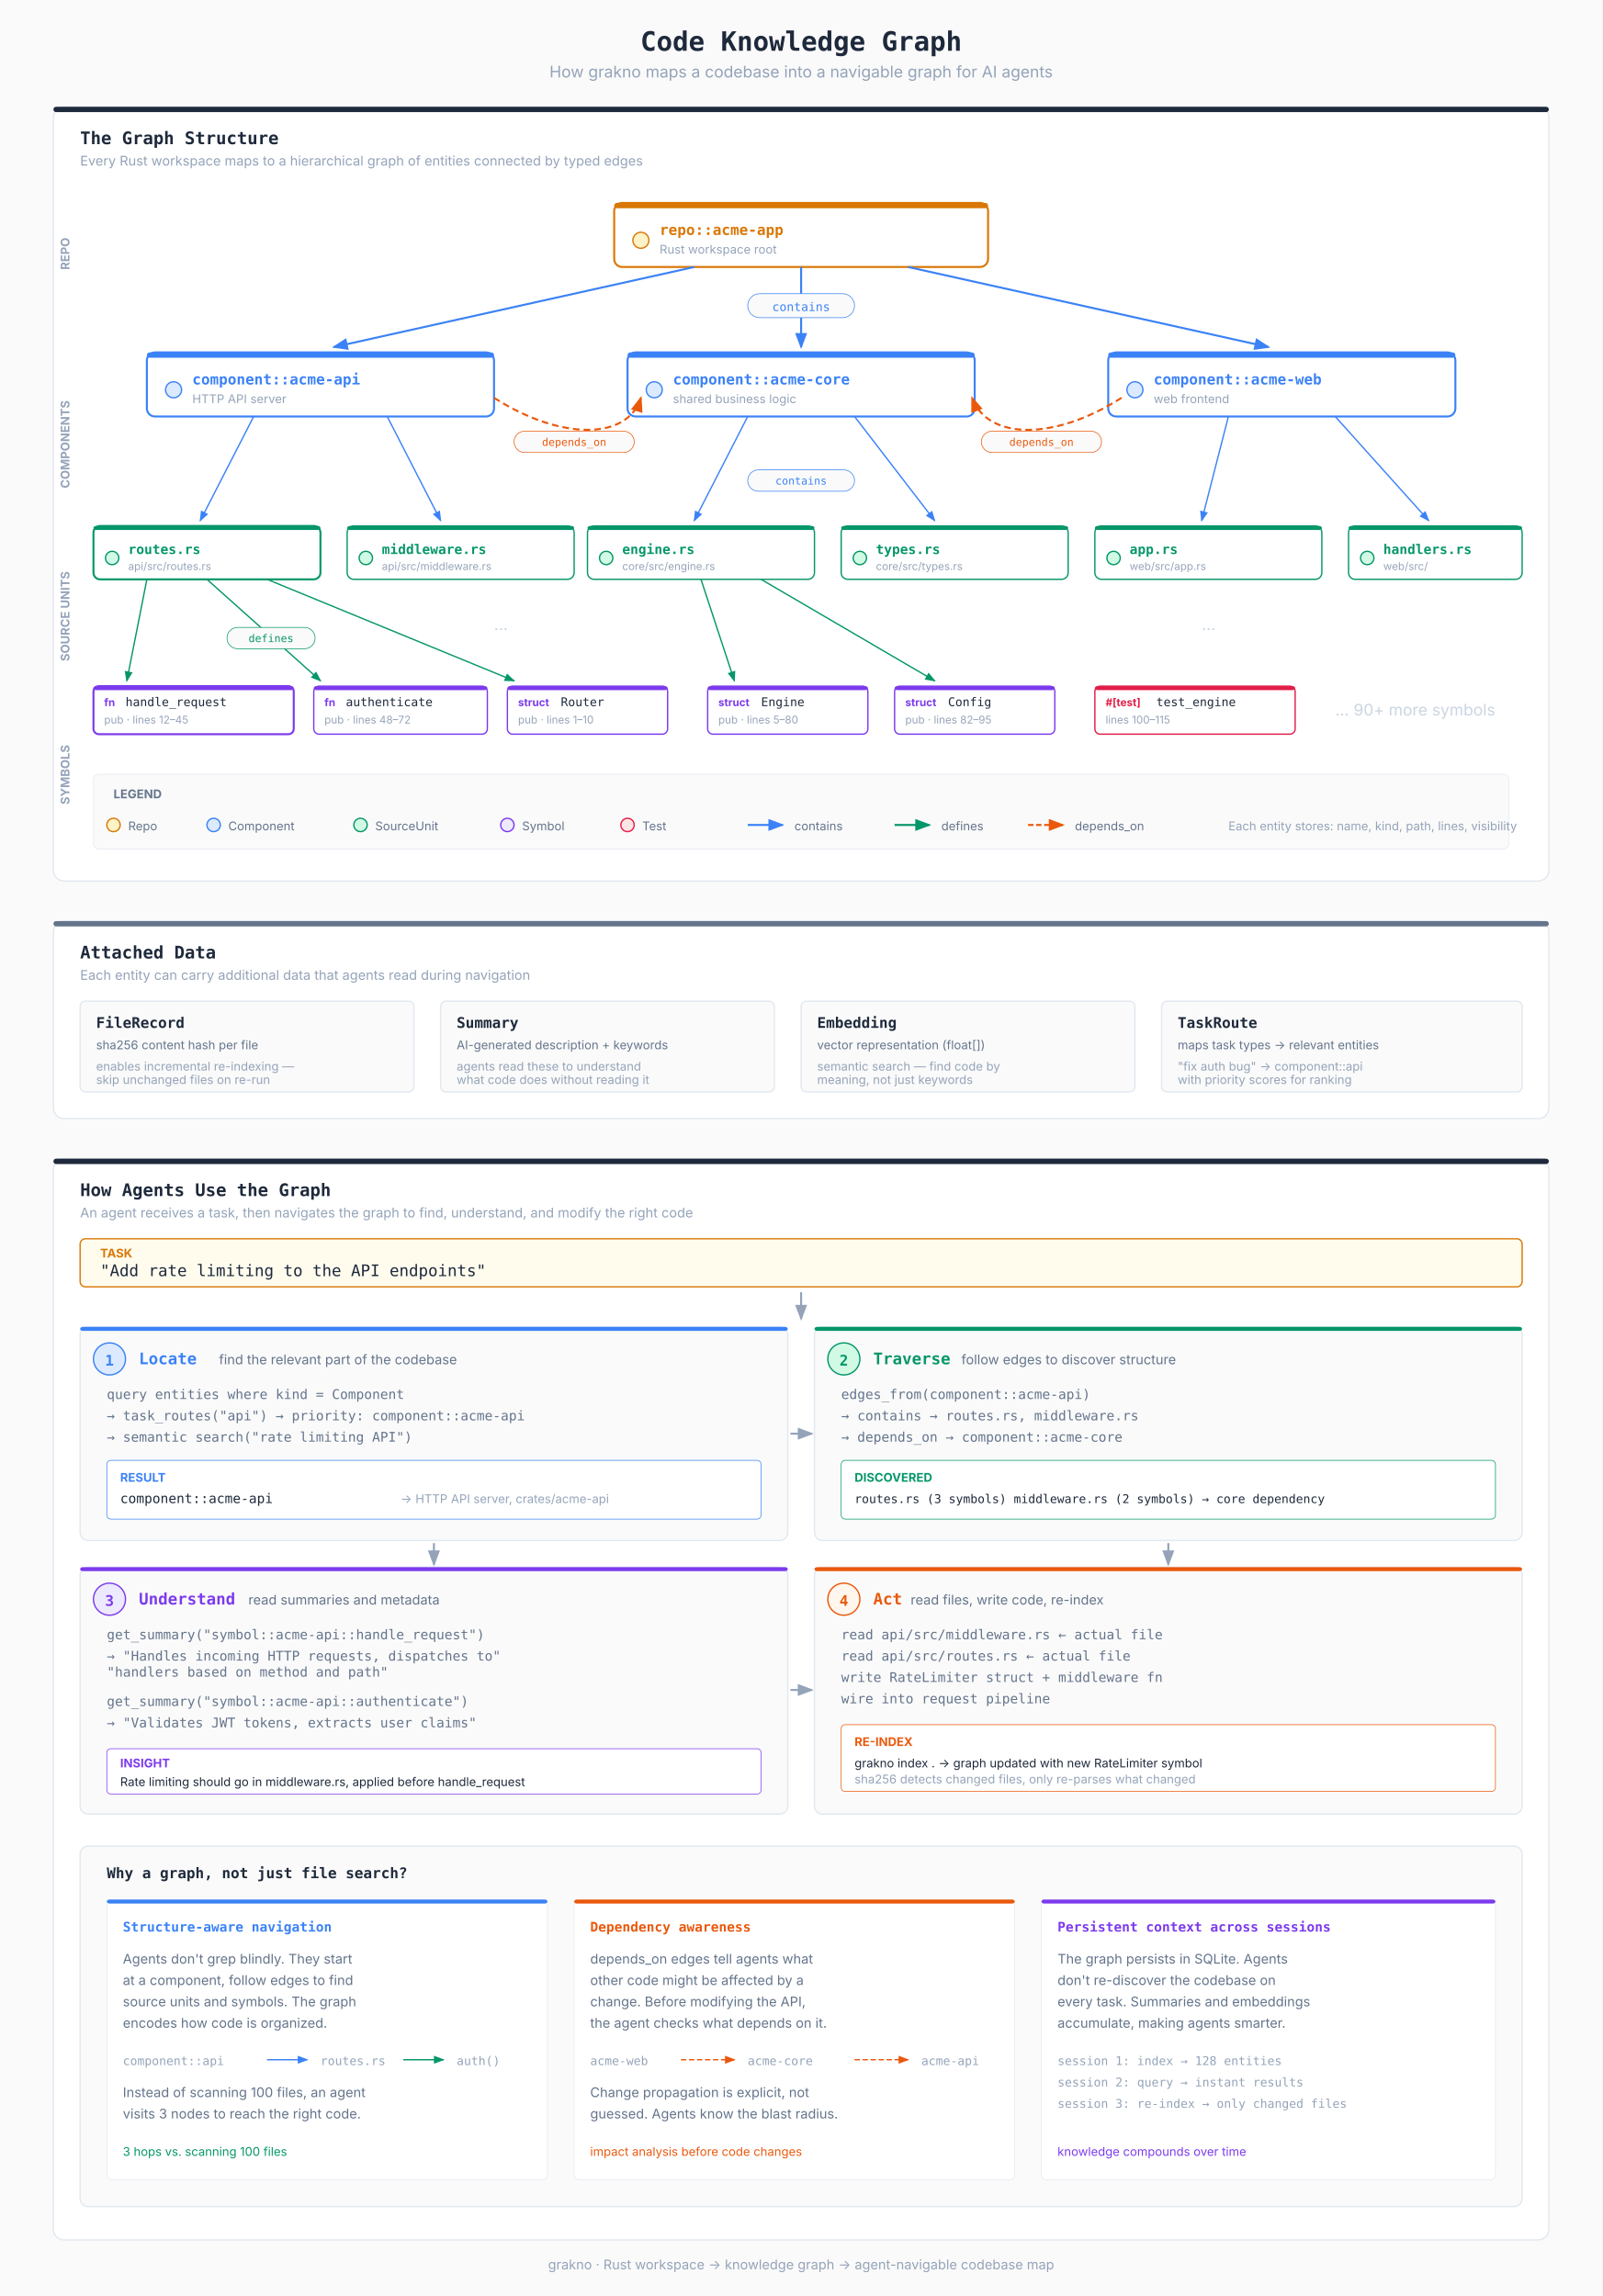
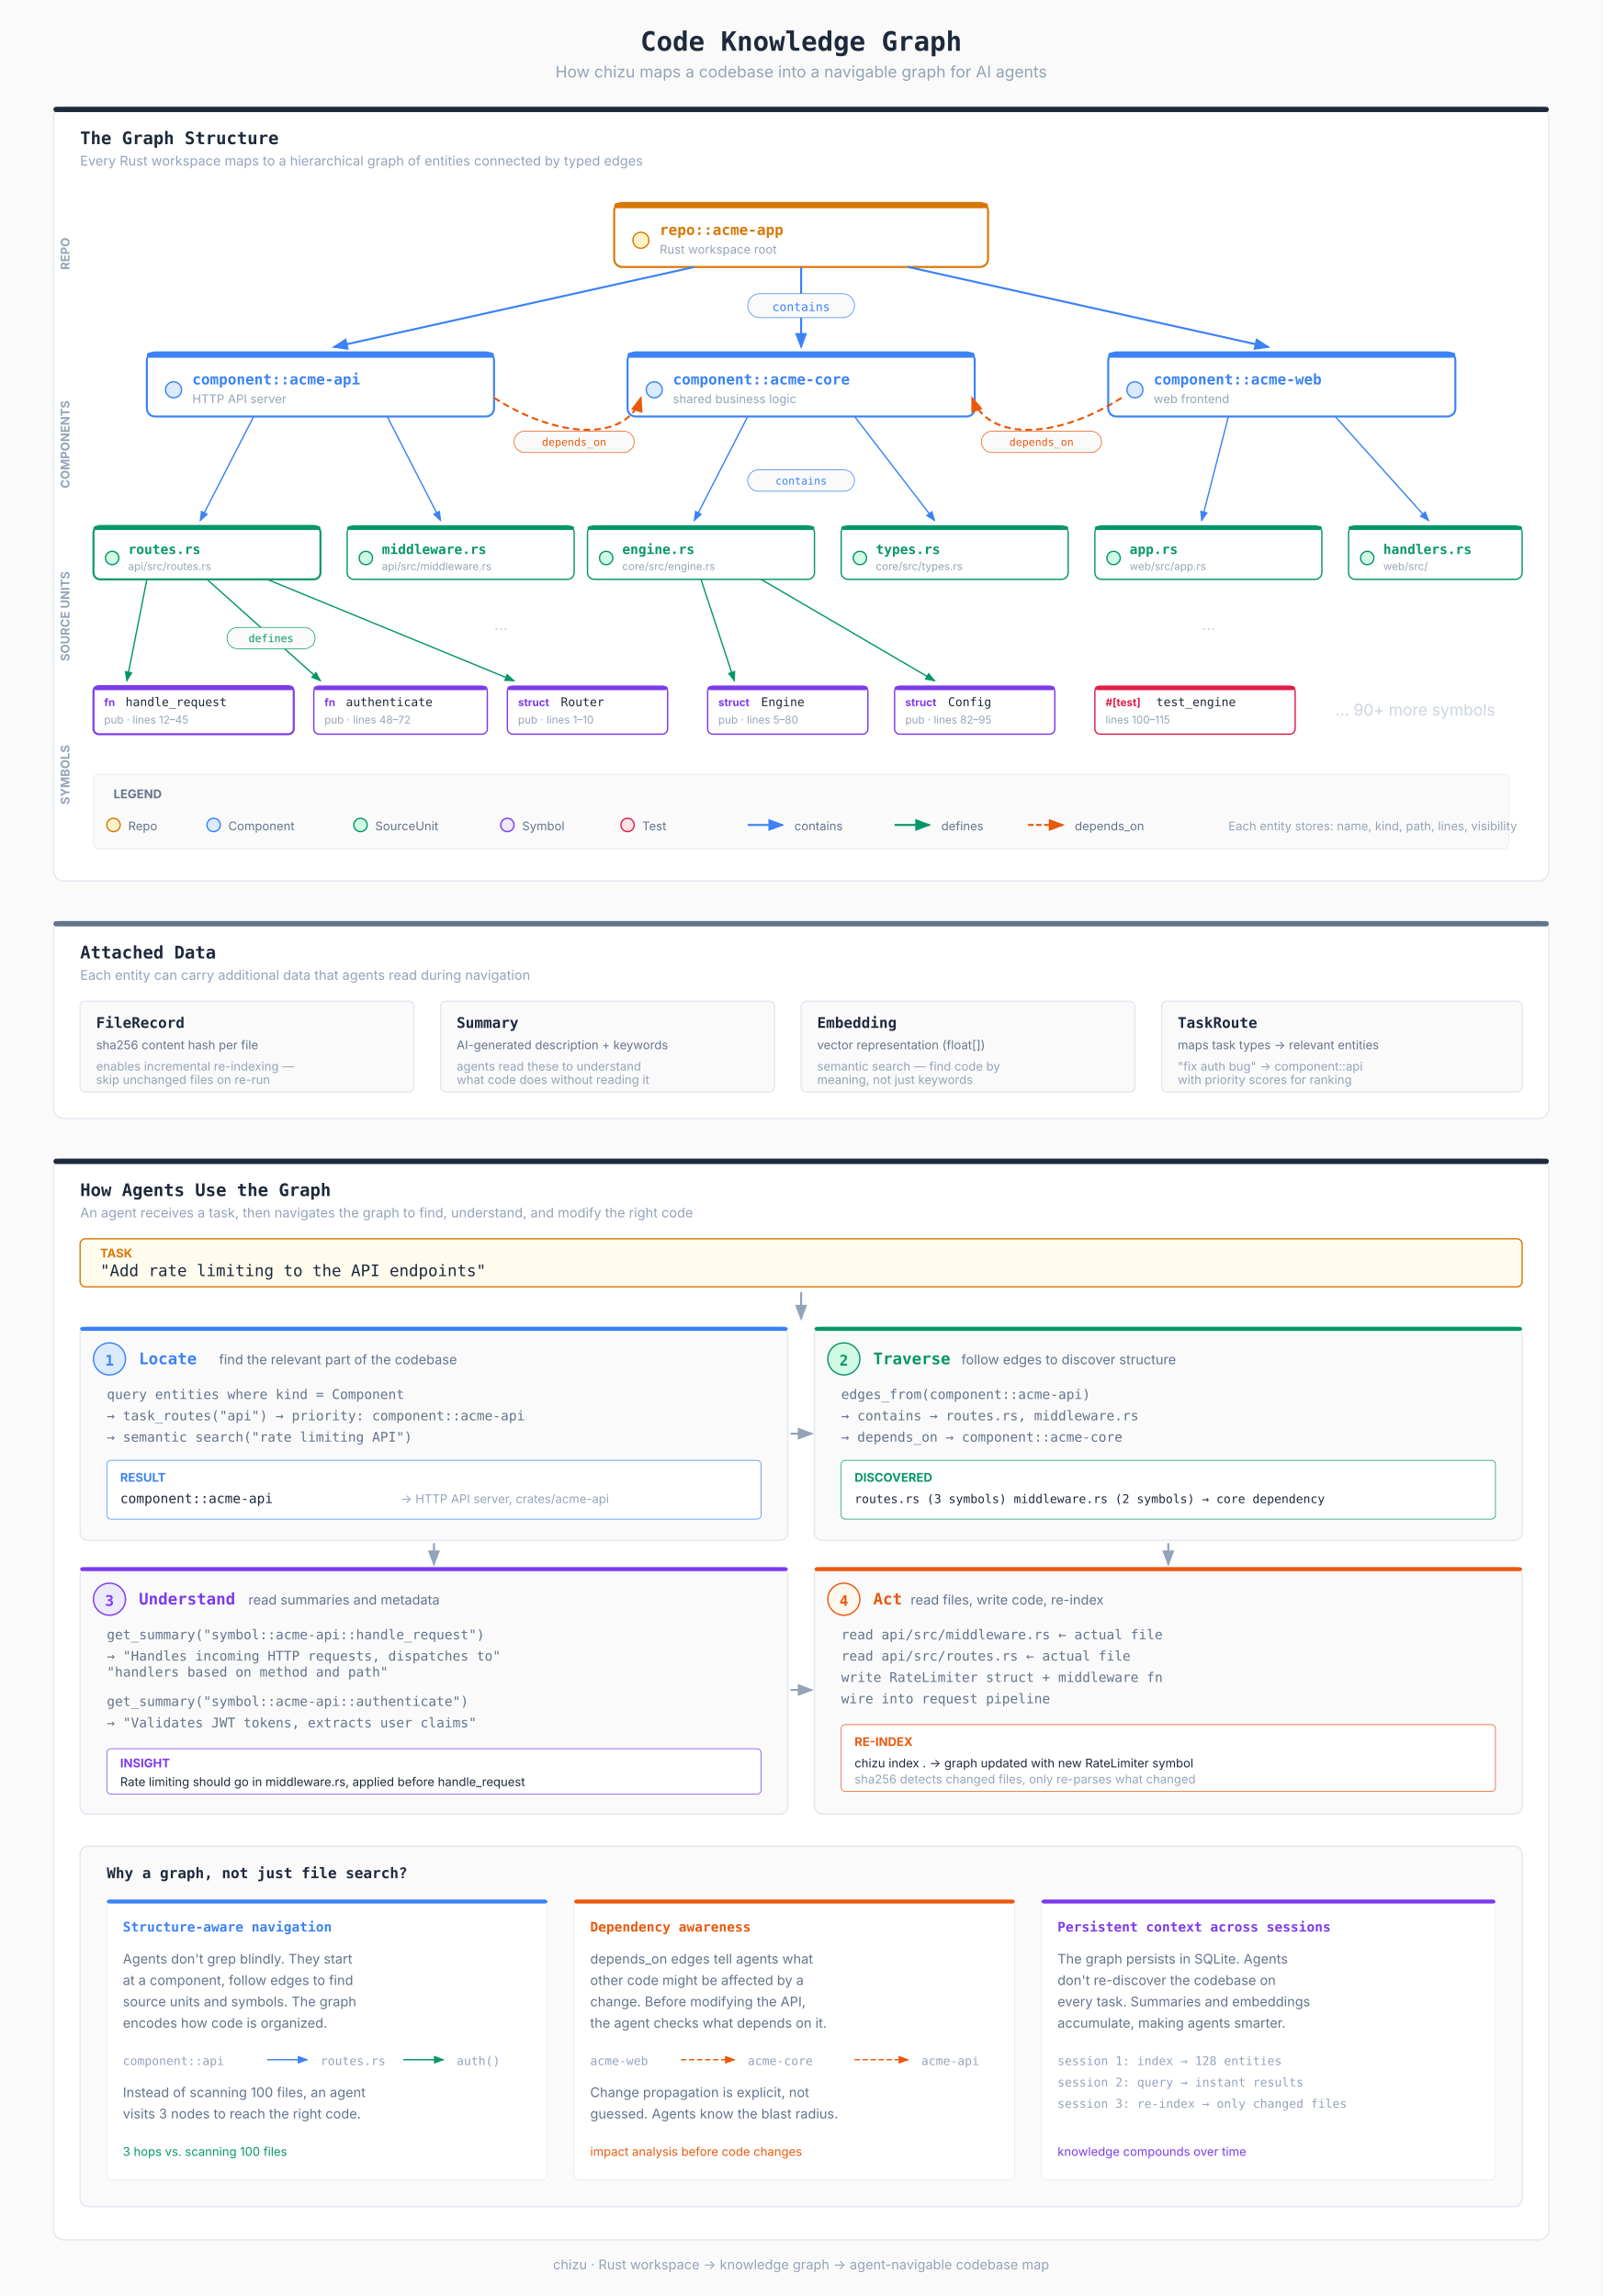
<svg xmlns="http://www.w3.org/2000/svg" viewBox="0 0 1200 1720" font-family="system-ui, -apple-system, sans-serif">
  <defs>
    <marker id="arr-gray" markerWidth="8" markerHeight="6" refX="7" refY="3" orient="auto">
      <polygon points="0 0, 8 3, 0 6" fill="#94a3b8" />
    </marker>
    <marker id="arr-blue" markerWidth="8" markerHeight="6" refX="7" refY="3" orient="auto">
      <polygon points="0 0, 8 3, 0 6" fill="#3b82f6" />
    </marker>
    <marker id="arr-orange" markerWidth="8" markerHeight="6" refX="7" refY="3" orient="auto">
      <polygon points="0 0, 8 3, 0 6" fill="#ea580c" />
    </marker>
    <marker id="arr-green" markerWidth="8" markerHeight="6" refX="7" refY="3" orient="auto">
      <polygon points="0 0, 8 3, 0 6" fill="#059669" />
    </marker>
    <marker id="arr-violet" markerWidth="8" markerHeight="6" refX="7" refY="3" orient="auto">
      <polygon points="0 0, 8 3, 0 6" fill="#7c3aed" />
    </marker>
    <marker id="arr-rose" markerWidth="8" markerHeight="6" refX="7" refY="3" orient="auto">
      <polygon points="0 0, 8 3, 0 6" fill="#e11d48" />
    </marker>
  </defs>
  <rect width="1200" height="1720" fill="#fafafa" />
  <text x="600" y="38" text-anchor="middle" font-family="monospace" font-size="20" font-weight="bold" fill="#1e293b">Code Knowledge Graph</text>
-   <text x="600" y="58" text-anchor="middle" font-size="12" fill="#94a3b8">How grakno maps a codebase into a navigable graph for AI agents</text>
+   <text x="600" y="58" text-anchor="middle" font-size="12" fill="#94a3b8">How chizu maps a codebase into a navigable graph for AI agents</text>
  <g transform="translate(40, 80)">
    <rect width="1120" height="580" fill="#ffffff" stroke="#e2e8f0" stroke-width="1" rx="8" />
    <rect width="1120" height="4" fill="#1e293b" y="0" rx="2" />
    <text x="20" y="28" font-family="monospace" font-size="13" font-weight="bold" fill="#1e293b">The Graph Structure</text>
    <text x="20" y="44" font-size="10" fill="#94a3b8">Every Rust workspace maps to a hierarchical graph of entities connected by typed edges</text>
    <text x="12" y="98" font-size="9" font-weight="bold" fill="#94a3b8" transform="rotate(-90, 12, 98)" text-anchor="end">REPO</text>
    <text x="12" y="220" font-size="9" font-weight="bold" fill="#94a3b8" transform="rotate(-90, 12, 220)" text-anchor="end">COMPONENTS</text>
    <text x="12" y="348" font-size="9" font-weight="bold" fill="#94a3b8" transform="rotate(-90, 12, 348)" text-anchor="end">SOURCE UNITS</text>
    <text x="12" y="478" font-size="9" font-weight="bold" fill="#94a3b8" transform="rotate(-90, 12, 478)" text-anchor="end">SYMBOLS</text>
    <g transform="translate(420, 72)">
      <rect width="280" height="48" fill="#ffffff" stroke="#d97706" stroke-width="1.5" rx="6" />
      <rect width="280" height="4" fill="#d97706" y="0" rx="2" />
      <circle cx="20" cy="28" r="6" fill="#fef3c7" stroke="#d97706" stroke-width="1" />
      <text x="34" y="24" font-family="monospace" font-size="11" font-weight="bold" fill="#d97706">repo::acme-app</text>
      <text x="34" y="38" font-size="9" fill="#94a3b8">Rust workspace root</text>
    </g>
    <line x1="480" y1="120" x2="210" y2="180" stroke="#3b82f6" stroke-width="1.5" marker-end="url(#arr-blue)" />
    <line x1="560" y1="120" x2="560" y2="180" stroke="#3b82f6" stroke-width="1.5" marker-end="url(#arr-blue)" />
    <line x1="640" y1="120" x2="910" y2="180" stroke="#3b82f6" stroke-width="1.5" marker-end="url(#arr-blue)" />
    <rect x="520" y="140" width="80" height="18" fill="#fafafa" stroke="#3b82f6" stroke-width="0.5" rx="9" />
    <text x="560" y="153" text-anchor="middle" font-family="monospace" font-size="9" fill="#3b82f6">contains</text>
    <g transform="translate(70, 184)">
      <rect width="260" height="48" fill="#ffffff" stroke="#3b82f6" stroke-width="1.5" rx="6" />
      <rect width="260" height="4" fill="#3b82f6" y="0" rx="2" />
      <circle cx="20" cy="28" r="6" fill="#dbeafe" stroke="#3b82f6" stroke-width="1" />
      <text x="34" y="24" font-family="monospace" font-size="11" font-weight="bold" fill="#3b82f6">component::acme-api</text>
      <text x="34" y="38" font-size="9" fill="#94a3b8">HTTP API server</text>
    </g>
    <g transform="translate(430, 184)">
      <rect width="260" height="48" fill="#ffffff" stroke="#3b82f6" stroke-width="1.5" rx="6" />
      <rect width="260" height="4" fill="#3b82f6" y="0" rx="2" />
      <circle cx="20" cy="28" r="6" fill="#dbeafe" stroke="#3b82f6" stroke-width="1" />
      <text x="34" y="24" font-family="monospace" font-size="11" font-weight="bold" fill="#3b82f6">component::acme-core</text>
      <text x="34" y="38" font-size="9" fill="#94a3b8">shared business logic</text>
    </g>
    <g transform="translate(790, 184)">
      <rect width="260" height="48" fill="#ffffff" stroke="#3b82f6" stroke-width="1.5" rx="6" />
      <rect width="260" height="4" fill="#3b82f6" y="0" rx="2" />
      <circle cx="20" cy="28" r="6" fill="#dbeafe" stroke="#3b82f6" stroke-width="1" />
      <text x="34" y="24" font-family="monospace" font-size="11" font-weight="bold" fill="#3b82f6">component::acme-web</text>
      <text x="34" y="38" font-size="9" fill="#94a3b8">web frontend</text>
    </g>
    <path d="M 330,218 C 380,250 430,250 440,218" fill="none" stroke="#ea580c" stroke-width="1.5" stroke-dasharray="5,3" marker-end="url(#arr-orange)" />
    <path d="M 800,218 C 750,250 700,250 688,218" fill="none" stroke="#ea580c" stroke-width="1.5" stroke-dasharray="5,3" marker-end="url(#arr-orange)" />
    <rect x="345" y="243" width="90" height="16" fill="#fafafa" stroke="#ea580c" stroke-width="0.5" rx="8" />
    <text x="390" y="254" text-anchor="middle" font-family="monospace" font-size="8" fill="#ea580c">depends_on</text>
    <rect x="695" y="243" width="90" height="16" fill="#fafafa" stroke="#ea580c" stroke-width="0.5" rx="8" />
    <text x="740" y="254" text-anchor="middle" font-family="monospace" font-size="8" fill="#ea580c">depends_on</text>
    <line x1="150" y1="232" x2="110" y2="310" stroke="#3b82f6" stroke-width="1" marker-end="url(#arr-blue)" />
    <line x1="250" y1="232" x2="290" y2="310" stroke="#3b82f6" stroke-width="1" marker-end="url(#arr-blue)" />
    <line x1="520" y1="232" x2="480" y2="310" stroke="#3b82f6" stroke-width="1" marker-end="url(#arr-blue)" />
    <line x1="600" y1="232" x2="660" y2="310" stroke="#3b82f6" stroke-width="1" marker-end="url(#arr-blue)" />
    <line x1="880" y1="232" x2="860" y2="310" stroke="#3b82f6" stroke-width="1" marker-end="url(#arr-blue)" />
    <line x1="960" y1="232" x2="1030" y2="310" stroke="#3b82f6" stroke-width="1" marker-end="url(#arr-blue)" />
    <g transform="translate(30, 314)">
      <rect width="170" height="40" fill="#ffffff" stroke="#059669" stroke-width="1.5" rx="5" />
      <rect width="170" height="3" fill="#059669" y="0" rx="2" />
      <circle cx="14" cy="24" r="5" fill="#d1fae5" stroke="#059669" stroke-width="1" />
      <text x="26" y="21" font-family="monospace" font-size="10" font-weight="bold" fill="#059669">routes.rs</text>
      <text x="26" y="33" font-size="8" fill="#94a3b8">api/src/routes.rs</text>
    </g>
    <g transform="translate(220, 314)">
      <rect width="170" height="40" fill="#ffffff" stroke="#059669" stroke-width="1" rx="5" />
      <rect width="170" height="3" fill="#059669" y="0" rx="2" />
      <circle cx="14" cy="24" r="5" fill="#d1fae5" stroke="#059669" stroke-width="1" />
      <text x="26" y="21" font-family="monospace" font-size="10" font-weight="bold" fill="#059669">middleware.rs</text>
      <text x="26" y="33" font-size="8" fill="#94a3b8">api/src/middleware.rs</text>
    </g>
    <g transform="translate(400, 314)">
      <rect width="170" height="40" fill="#ffffff" stroke="#059669" stroke-width="1" rx="5" />
      <rect width="170" height="3" fill="#059669" y="0" rx="2" />
      <circle cx="14" cy="24" r="5" fill="#d1fae5" stroke="#059669" stroke-width="1" />
      <text x="26" y="21" font-family="monospace" font-size="10" font-weight="bold" fill="#059669">engine.rs</text>
      <text x="26" y="33" font-size="8" fill="#94a3b8">core/src/engine.rs</text>
    </g>
    <g transform="translate(590, 314)">
      <rect width="170" height="40" fill="#ffffff" stroke="#059669" stroke-width="1" rx="5" />
      <rect width="170" height="3" fill="#059669" y="0" rx="2" />
      <circle cx="14" cy="24" r="5" fill="#d1fae5" stroke="#059669" stroke-width="1" />
      <text x="26" y="21" font-family="monospace" font-size="10" font-weight="bold" fill="#059669">types.rs</text>
      <text x="26" y="33" font-size="8" fill="#94a3b8">core/src/types.rs</text>
    </g>
    <g transform="translate(780, 314)">
      <rect width="170" height="40" fill="#ffffff" stroke="#059669" stroke-width="1" rx="5" />
      <rect width="170" height="3" fill="#059669" y="0" rx="2" />
      <circle cx="14" cy="24" r="5" fill="#d1fae5" stroke="#059669" stroke-width="1" />
      <text x="26" y="21" font-family="monospace" font-size="10" font-weight="bold" fill="#059669">app.rs</text>
      <text x="26" y="33" font-size="8" fill="#94a3b8">web/src/app.rs</text>
    </g>
    <g transform="translate(970, 314)">
      <rect width="130" height="40" fill="#ffffff" stroke="#059669" stroke-width="1" rx="5" />
      <rect width="130" height="3" fill="#059669" y="0" rx="2" />
      <circle cx="14" cy="24" r="5" fill="#d1fae5" stroke="#059669" stroke-width="1" />
      <text x="26" y="21" font-family="monospace" font-size="10" font-weight="bold" fill="#059669">handlers.rs</text>
      <text x="26" y="33" font-size="8" fill="#94a3b8">web/src/</text>
    </g>
    <rect x="520" y="272" width="80" height="16" fill="#fafafa" stroke="#3b82f6" stroke-width="0.5" rx="8" />
    <text x="560" y="283" text-anchor="middle" font-family="monospace" font-size="8" fill="#3b82f6">contains</text>
    <line x1="70" y1="354" x2="55" y2="430" stroke="#059669" stroke-width="1" marker-end="url(#arr-green)" />
    <line x1="115" y1="354" x2="200" y2="430" stroke="#059669" stroke-width="1" marker-end="url(#arr-green)" />
    <line x1="160" y1="354" x2="345" y2="430" stroke="#059669" stroke-width="1" marker-end="url(#arr-green)" />
    <line x1="485" y1="354" x2="510" y2="430" stroke="#059669" stroke-width="1" marker-end="url(#arr-green)" />
    <line x1="530" y1="354" x2="660" y2="430" stroke="#059669" stroke-width="1" marker-end="url(#arr-green)" />
    <rect x="130" y="390" width="66" height="16" fill="#fafafa" stroke="#059669" stroke-width="0.5" rx="8" />
    <text x="163" y="401" text-anchor="middle" font-family="monospace" font-size="8" fill="#059669">defines</text>
    <text x="330" y="392" font-size="12" fill="#cbd5e1">...</text>
    <text x="860" y="392" font-size="12" fill="#cbd5e1">...</text>
    <g transform="translate(30, 434)">
      <rect width="150" height="36" fill="#ffffff" stroke="#7c3aed" stroke-width="1.5" rx="4" />
      <rect width="150" height="3" fill="#7c3aed" y="0" rx="2" />
      <text x="8" y="15" font-size="8" font-weight="bold" fill="#7c3aed">fn</text>
      <text x="24" y="15" font-family="monospace" font-size="9" fill="#1e293b">handle_request</text>
      <text x="8" y="28" font-size="8" fill="#94a3b8">pub  ·  lines 12–45</text>
    </g>
    <g transform="translate(195, 434)">
      <rect width="130" height="36" fill="#ffffff" stroke="#7c3aed" stroke-width="1" rx="4" />
      <rect width="130" height="3" fill="#7c3aed" y="0" rx="2" />
      <text x="8" y="15" font-size="8" font-weight="bold" fill="#7c3aed">fn</text>
      <text x="24" y="15" font-family="monospace" font-size="9" fill="#1e293b">authenticate</text>
      <text x="8" y="28" font-size="8" fill="#94a3b8">pub  ·  lines 48–72</text>
    </g>
    <g transform="translate(340, 434)">
      <rect width="120" height="36" fill="#ffffff" stroke="#7c3aed" stroke-width="1" rx="4" />
      <rect width="120" height="3" fill="#7c3aed" y="0" rx="2" />
      <text x="8" y="15" font-size="8" font-weight="bold" fill="#7c3aed">struct</text>
      <text x="40" y="15" font-family="monospace" font-size="9" fill="#1e293b">Router</text>
      <text x="8" y="28" font-size="8" fill="#94a3b8">pub  ·  lines 1–10</text>
    </g>
    <g transform="translate(490, 434)">
      <rect width="120" height="36" fill="#ffffff" stroke="#7c3aed" stroke-width="1" rx="4" />
      <rect width="120" height="3" fill="#7c3aed" y="0" rx="2" />
      <text x="8" y="15" font-size="8" font-weight="bold" fill="#7c3aed">struct</text>
      <text x="40" y="15" font-family="monospace" font-size="9" fill="#1e293b">Engine</text>
      <text x="8" y="28" font-size="8" fill="#94a3b8">pub  ·  lines 5–80</text>
    </g>
    <g transform="translate(630, 434)">
      <rect width="120" height="36" fill="#ffffff" stroke="#7c3aed" stroke-width="1" rx="4" />
      <rect width="120" height="3" fill="#7c3aed" y="0" rx="2" />
      <text x="8" y="15" font-size="8" font-weight="bold" fill="#7c3aed">struct</text>
      <text x="40" y="15" font-family="monospace" font-size="9" fill="#1e293b">Config</text>
      <text x="8" y="28" font-size="8" fill="#94a3b8">pub  ·  lines 82–95</text>
    </g>
    <g transform="translate(780, 434)">
      <rect width="150" height="36" fill="#ffffff" stroke="#e11d48" stroke-width="1" rx="4" />
      <rect width="150" height="3" fill="#e11d48" y="0" rx="2" />
      <text x="8" y="15" font-size="8" font-weight="bold" fill="#e11d48">#[test]</text>
      <text x="46" y="15" font-family="monospace" font-size="9" fill="#1e293b">test_engine</text>
      <text x="8" y="28" font-size="8" fill="#94a3b8">lines 100–115</text>
    </g>
    <text x="960" y="456" font-size="12" fill="#cbd5e1">... 90+ more symbols</text>
    <g transform="translate(30, 500)">
      <rect width="1060" height="56" fill="#fafafa" stroke="#e2e8f0" stroke-width="0.5" rx="4" />
      <text x="15" y="18" font-size="9" font-weight="bold" fill="#64748b">LEGEND</text>
      <circle cx="15" cy="38" r="5" fill="#fef3c7" stroke="#d97706" stroke-width="1" />
      <text x="26" y="42" font-size="9" fill="#64748b">Repo</text>
      <circle cx="90" cy="38" r="5" fill="#dbeafe" stroke="#3b82f6" stroke-width="1" />
      <text x="101" y="42" font-size="9" fill="#64748b">Component</text>
      <circle cx="200" cy="38" r="5" fill="#d1fae5" stroke="#059669" stroke-width="1" />
      <text x="211" y="42" font-size="9" fill="#64748b">SourceUnit</text>
      <circle cx="310" cy="38" r="5" fill="#ede9fe" stroke="#7c3aed" stroke-width="1" />
      <text x="321" y="42" font-size="9" fill="#64748b">Symbol</text>
      <circle cx="400" cy="38" r="5" fill="#ffe4e6" stroke="#e11d48" stroke-width="1" />
      <text x="411" y="42" font-size="9" fill="#64748b">Test</text>
      <line x1="490" y1="38" x2="516" y2="38" stroke="#3b82f6" stroke-width="1.5" marker-end="url(#arr-blue)" />
      <text x="525" y="42" font-size="9" fill="#64748b">contains</text>
      <line x1="600" y1="38" x2="626" y2="38" stroke="#059669" stroke-width="1.5" marker-end="url(#arr-green)" />
      <text x="635" y="42" font-size="9" fill="#64748b">defines</text>
      <line x1="700" y1="38" x2="726" y2="38" stroke="#ea580c" stroke-width="1.5" stroke-dasharray="4,2" marker-end="url(#arr-orange)" />
      <text x="735" y="42" font-size="9" fill="#64748b">depends_on</text>
      <text x="850" y="42" font-size="9" fill="#94a3b8">Each entity stores: name, kind, path, lines, visibility</text>
    </g>
  </g>
  <g transform="translate(40, 690)">
    <rect width="1120" height="148" fill="#ffffff" stroke="#e2e8f0" stroke-width="1" rx="8" />
    <rect width="1120" height="4" fill="#64748b" y="0" rx="2" />
    <text x="20" y="28" font-family="monospace" font-size="13" font-weight="bold" fill="#1e293b">Attached Data</text>
    <text x="20" y="44" font-size="10" fill="#94a3b8">Each entity can carry additional data that agents read during navigation</text>
    <g transform="translate(20, 60)">
      <rect width="250" height="68" fill="#fafafa" stroke="#e2e8f0" stroke-width="1" rx="4" />
      <text x="12" y="20" font-family="monospace" font-size="11" font-weight="bold" fill="#1e293b">FileRecord</text>
      <text x="12" y="36" font-size="9" fill="#64748b">sha256 content hash per file</text>
      <text x="12" y="52" font-size="9" fill="#94a3b8">enables incremental re-indexing —</text>
      <text x="12" y="62" font-size="9" fill="#94a3b8">skip unchanged files on re-run</text>
    </g>
    <g transform="translate(290, 60)">
      <rect width="250" height="68" fill="#fafafa" stroke="#e2e8f0" stroke-width="1" rx="4" />
      <text x="12" y="20" font-family="monospace" font-size="11" font-weight="bold" fill="#1e293b">Summary</text>
      <text x="12" y="36" font-size="9" fill="#64748b">AI-generated description + keywords</text>
      <text x="12" y="52" font-size="9" fill="#94a3b8">agents read these to understand</text>
      <text x="12" y="62" font-size="9" fill="#94a3b8">what code does without reading it</text>
    </g>
    <g transform="translate(560, 60)">
      <rect width="250" height="68" fill="#fafafa" stroke="#e2e8f0" stroke-width="1" rx="4" />
      <text x="12" y="20" font-family="monospace" font-size="11" font-weight="bold" fill="#1e293b">Embedding</text>
      <text x="12" y="36" font-size="9" fill="#64748b">vector representation (float[])</text>
      <text x="12" y="52" font-size="9" fill="#94a3b8">semantic search — find code by</text>
      <text x="12" y="62" font-size="9" fill="#94a3b8">meaning, not just keywords</text>
    </g>
    <g transform="translate(830, 60)">
      <rect width="270" height="68" fill="#fafafa" stroke="#e2e8f0" stroke-width="1" rx="4" />
      <text x="12" y="20" font-family="monospace" font-size="11" font-weight="bold" fill="#1e293b">TaskRoute</text>
      <text x="12" y="36" font-size="9" fill="#64748b">maps task types → relevant entities</text>
      <text x="12" y="52" font-size="9" fill="#94a3b8">"fix auth bug" → component::api</text>
      <text x="12" y="62" font-size="9" fill="#94a3b8">with priority scores for ranking</text>
    </g>
  </g>
  <g transform="translate(40, 868)">
    <rect width="1120" height="810" fill="#ffffff" stroke="#e2e8f0" stroke-width="1" rx="8" />
    <rect width="1120" height="4" fill="#1e293b" y="0" rx="2" />
    <text x="20" y="28" font-family="monospace" font-size="13" font-weight="bold" fill="#1e293b">How Agents Use the Graph</text>
    <text x="20" y="44" font-size="10" fill="#94a3b8">An agent receives a task, then navigates the graph to find, understand, and modify the right code</text>
    <g transform="translate(20, 60)">
      <rect width="1080" height="36" fill="#fef3c7" fill-opacity="0.3" stroke="#d97706" stroke-width="1" rx="4" />
      <text x="15" y="14" font-size="9" font-weight="bold" fill="#d97706">TASK</text>
      <text x="15" y="28" font-family="monospace" font-size="12" fill="#1e293b">"Add rate limiting to the API endpoints"</text>
    </g>
    <line x1="560" y1="100" x2="560" y2="120" stroke="#94a3b8" stroke-width="1.5" marker-end="url(#arr-gray)" />
    <g transform="translate(20, 126)">
      <rect width="530" height="160" fill="#fafafa" stroke="#e2e8f0" stroke-width="1" rx="6" />
      <rect width="530" height="3" fill="#3b82f6" y="0" rx="2" />
      <rect x="10" y="12" width="24" height="24" fill="#dbeafe" stroke="#3b82f6" stroke-width="1" rx="12" />
      <text x="22" y="29" text-anchor="middle" font-family="monospace" font-size="11" font-weight="bold" fill="#3b82f6">1</text>
      <text x="44" y="28" font-family="monospace" font-size="12" font-weight="bold" fill="#3b82f6">Locate</text>
      <text x="104" y="28" font-size="10" fill="#64748b">find the relevant part of the codebase</text>
      <text x="20" y="54" font-family="monospace" font-size="10" fill="#64748b">query entities where kind = Component</text>
      <text x="20" y="70" font-family="monospace" font-size="10" fill="#64748b">→ task_routes("api") → priority: component::acme-api</text>
      <text x="20" y="86" font-family="monospace" font-size="10" fill="#64748b">→ semantic search("rate limiting API")</text>
      <g transform="translate(20, 100)">
        <rect width="490" height="44" fill="#ffffff" stroke="#3b82f6" stroke-width="0.5" rx="3" />
        <text x="10" y="16" font-size="9" font-weight="bold" fill="#3b82f6">RESULT</text>
        <text x="10" y="32" font-family="monospace" font-size="10" fill="#1e293b">component::acme-api</text>
        <text x="220" y="32" font-size="9" fill="#94a3b8">→ HTTP API server, crates/acme-api</text>
      </g>
    </g>
    <g transform="translate(570, 126)">
      <rect width="530" height="160" fill="#fafafa" stroke="#e2e8f0" stroke-width="1" rx="6" />
      <rect width="530" height="3" fill="#059669" y="0" rx="2" />
      <rect x="10" y="12" width="24" height="24" fill="#d1fae5" stroke="#059669" stroke-width="1" rx="12" />
      <text x="22" y="29" text-anchor="middle" font-family="monospace" font-size="11" font-weight="bold" fill="#059669">2</text>
      <text x="44" y="28" font-family="monospace" font-size="12" font-weight="bold" fill="#059669">Traverse</text>
      <text x="110" y="28" font-size="10" fill="#64748b">follow edges to discover structure</text>
      <text x="20" y="54" font-family="monospace" font-size="10" fill="#64748b">edges_from(component::acme-api)</text>
      <text x="20" y="70" font-family="monospace" font-size="10" fill="#64748b">→ contains → routes.rs, middleware.rs</text>
      <text x="20" y="86" font-family="monospace" font-size="10" fill="#64748b">→ depends_on → component::acme-core</text>
      <g transform="translate(20, 100)">
        <rect width="490" height="44" fill="#ffffff" stroke="#059669" stroke-width="0.5" rx="3" />
        <text x="10" y="16" font-size="9" font-weight="bold" fill="#059669">DISCOVERED</text>
        <text x="10" y="32" font-family="monospace" font-size="9" fill="#1e293b">routes.rs (3 symbols)  middleware.rs (2 symbols)  → core dependency</text>
      </g>
    </g>
    <line x1="552" y1="206" x2="568" y2="206" stroke="#94a3b8" stroke-width="1.5" marker-end="url(#arr-gray)" />
    <g transform="translate(20, 306)">
      <rect width="530" height="185" fill="#fafafa" stroke="#e2e8f0" stroke-width="1" rx="6" />
      <rect width="530" height="3" fill="#7c3aed" y="0" rx="2" />
      <rect x="10" y="12" width="24" height="24" fill="#ede9fe" stroke="#7c3aed" stroke-width="1" rx="12" />
      <text x="22" y="29" text-anchor="middle" font-family="monospace" font-size="11" font-weight="bold" fill="#7c3aed">3</text>
      <text x="44" y="28" font-family="monospace" font-size="12" font-weight="bold" fill="#7c3aed">Understand</text>
      <text x="126" y="28" font-size="10" fill="#64748b">read summaries and metadata</text>
      <text x="20" y="54" font-family="monospace" font-size="10" fill="#64748b">get_summary("symbol::acme-api::handle_request")</text>
      <text x="20" y="70" font-family="monospace" font-size="10" fill="#64748b">→ "Handles incoming HTTP requests, dispatches to"</text>
      <text x="20" y="82" font-family="monospace" font-size="10" fill="#64748b">   "handlers based on method and path"</text>
      <text x="20" y="104" font-family="monospace" font-size="10" fill="#64748b">get_summary("symbol::acme-api::authenticate")</text>
      <text x="20" y="120" font-family="monospace" font-size="10" fill="#64748b">→ "Validates JWT tokens, extracts user claims"</text>
      <g transform="translate(20, 136)">
        <rect width="490" height="34" fill="#ffffff" stroke="#7c3aed" stroke-width="0.5" rx="3" />
        <text x="10" y="14" font-size="9" font-weight="bold" fill="#7c3aed">INSIGHT</text>
        <text x="10" y="28" font-size="9" fill="#1e293b">Rate limiting should go in middleware.rs, applied before handle_request</text>
      </g>
    </g>
    <g transform="translate(570, 306)">
      <rect width="530" height="185" fill="#fafafa" stroke="#e2e8f0" stroke-width="1" rx="6" />
      <rect width="530" height="3" fill="#ea580c" y="0" rx="2" />
      <rect x="10" y="12" width="24" height="24" fill="#fff7ed" stroke="#ea580c" stroke-width="1" rx="12" />
      <text x="22" y="29" text-anchor="middle" font-family="monospace" font-size="11" font-weight="bold" fill="#ea580c">4</text>
      <text x="44" y="28" font-family="monospace" font-size="12" font-weight="bold" fill="#ea580c">Act</text>
      <text x="72" y="28" font-size="10" fill="#64748b">read files, write code, re-index</text>
      <text x="20" y="54" font-family="monospace" font-size="10" fill="#64748b">read api/src/middleware.rs        ← actual file</text>
      <text x="20" y="70" font-family="monospace" font-size="10" fill="#64748b">read api/src/routes.rs            ← actual file</text>
      <text x="20" y="86" font-family="monospace" font-size="10" fill="#64748b">write RateLimiter struct + middleware fn</text>
      <text x="20" y="102" font-family="monospace" font-size="10" fill="#64748b">wire into request pipeline</text>
      <g transform="translate(20, 118)">
        <rect width="490" height="50" fill="#ffffff" stroke="#ea580c" stroke-width="0.5" rx="3" />
        <text x="10" y="16" font-size="9" font-weight="bold" fill="#ea580c">RE-INDEX</text>
-         <text x="10" y="32" font-size="9" fill="#1e293b">grakno index . → graph updated with new RateLimiter symbol</text>
+         <text x="10" y="32" font-size="9" fill="#1e293b">chizu index . → graph updated with new RateLimiter symbol</text>
        <text x="10" y="44" font-size="9" fill="#94a3b8">sha256 detects changed files, only re-parses what changed</text>
      </g>
    </g>
    <line x1="285" y1="288" x2="285" y2="304" stroke="#94a3b8" stroke-width="1.5" marker-end="url(#arr-gray)" />
    <line x1="835" y1="288" x2="835" y2="304" stroke="#94a3b8" stroke-width="1.5" marker-end="url(#arr-gray)" />
    <line x1="552" y1="398" x2="568" y2="398" stroke="#94a3b8" stroke-width="1.5" marker-end="url(#arr-gray)" />
    <g transform="translate(20, 515)">
      <rect width="1080" height="270" fill="#fafafa" stroke="#e2e8f0" stroke-width="1" rx="6" />
      <text x="20" y="24" font-family="monospace" font-size="11" font-weight="bold" fill="#1e293b">Why a graph, not just file search?</text>
      <g transform="translate(20, 40)">
        <rect width="330" height="210" fill="#ffffff" stroke="#e2e8f0" stroke-width="0.5" rx="4" />
        <rect width="330" height="3" fill="#3b82f6" y="0" rx="2" />
        <text x="12" y="24" font-family="monospace" font-size="10" font-weight="bold" fill="#3b82f6">Structure-aware navigation</text>
        <text x="12" y="48" font-size="10" fill="#64748b">Agents don't grep blindly. They start</text>
        <text x="12" y="64" font-size="10" fill="#64748b">at a component, follow edges to find</text>
        <text x="12" y="80" font-size="10" fill="#64748b">source units and symbols. The graph</text>
        <text x="12" y="96" font-size="10" fill="#64748b">encodes how code is organized.</text>
        <text x="12" y="124" font-family="monospace" font-size="9" fill="#94a3b8">component::api</text>
        <line x1="120" y1="120" x2="150" y2="120" stroke="#3b82f6" stroke-width="1" marker-end="url(#arr-blue)" />
        <text x="160" y="124" font-family="monospace" font-size="9" fill="#94a3b8">routes.rs</text>
        <line x1="222" y1="120" x2="252" y2="120" stroke="#059669" stroke-width="1" marker-end="url(#arr-green)" />
        <text x="262" y="124" font-family="monospace" font-size="9" fill="#94a3b8">auth()</text>
        <text x="12" y="148" font-size="10" fill="#64748b">Instead of scanning 100 files, an agent</text>
        <text x="12" y="164" font-size="10" fill="#64748b">visits 3 nodes to reach the right code.</text>
        <text x="12" y="192" font-size="9" fill="#059669">3 hops vs. scanning 100 files</text>
      </g>
      <g transform="translate(370, 40)">
        <rect width="330" height="210" fill="#ffffff" stroke="#e2e8f0" stroke-width="0.5" rx="4" />
        <rect width="330" height="3" fill="#ea580c" y="0" rx="2" />
        <text x="12" y="24" font-family="monospace" font-size="10" font-weight="bold" fill="#ea580c">Dependency awareness</text>
        <text x="12" y="48" font-size="10" fill="#64748b">depends_on edges tell agents what</text>
        <text x="12" y="64" font-size="10" fill="#64748b">other code might be affected by a</text>
        <text x="12" y="80" font-size="10" fill="#64748b">change. Before modifying the API,</text>
        <text x="12" y="96" font-size="10" fill="#64748b">the agent checks what depends on it.</text>
        <text x="12" y="124" font-family="monospace" font-size="9" fill="#94a3b8">acme-web</text>
        <line x1="80" y1="120" x2="120" y2="120" stroke="#ea580c" stroke-width="1" stroke-dasharray="4,2" marker-end="url(#arr-orange)" />
        <text x="130" y="124" font-family="monospace" font-size="9" fill="#94a3b8">acme-core</text>
        <line x1="210" y1="120" x2="250" y2="120" stroke="#ea580c" stroke-width="1" stroke-dasharray="4,2" marker-end="url(#arr-orange)" />
        <text x="260" y="124" font-family="monospace" font-size="9" fill="#94a3b8">acme-api</text>
        <text x="12" y="148" font-size="10" fill="#64748b">Change propagation is explicit, not</text>
        <text x="12" y="164" font-size="10" fill="#64748b">guessed. Agents know the blast radius.</text>
        <text x="12" y="192" font-size="9" fill="#ea580c">impact analysis before code changes</text>
      </g>
      <g transform="translate(720, 40)">
        <rect width="340" height="210" fill="#ffffff" stroke="#e2e8f0" stroke-width="0.5" rx="4" />
        <rect width="340" height="3" fill="#7c3aed" y="0" rx="2" />
        <text x="12" y="24" font-family="monospace" font-size="10" font-weight="bold" fill="#7c3aed">Persistent context across sessions</text>
        <text x="12" y="48" font-size="10" fill="#64748b">The graph persists in SQLite. Agents</text>
        <text x="12" y="64" font-size="10" fill="#64748b">don't re-discover the codebase on</text>
        <text x="12" y="80" font-size="10" fill="#64748b">every task. Summaries and embeddings</text>
        <text x="12" y="96" font-size="10" fill="#64748b">accumulate, making agents smarter.</text>
        <text x="12" y="124" font-family="monospace" font-size="9" fill="#94a3b8">session 1: index → 128 entities</text>
        <text x="12" y="140" font-family="monospace" font-size="9" fill="#94a3b8">session 2: query → instant results</text>
        <text x="12" y="156" font-family="monospace" font-size="9" fill="#94a3b8">session 3: re-index → only changed files</text>
        <text x="12" y="192" font-size="9" fill="#7c3aed">knowledge compounds over time</text>
      </g>
    </g>
  </g>
-   <text x="600" y="1700" text-anchor="middle" font-size="10" fill="#94a3b8">grakno  ·  Rust workspace → knowledge graph → agent-navigable codebase map</text>
+   <text x="600" y="1700" text-anchor="middle" font-size="10" fill="#94a3b8">chizu  ·  Rust workspace → knowledge graph → agent-navigable codebase map</text>
</svg>
